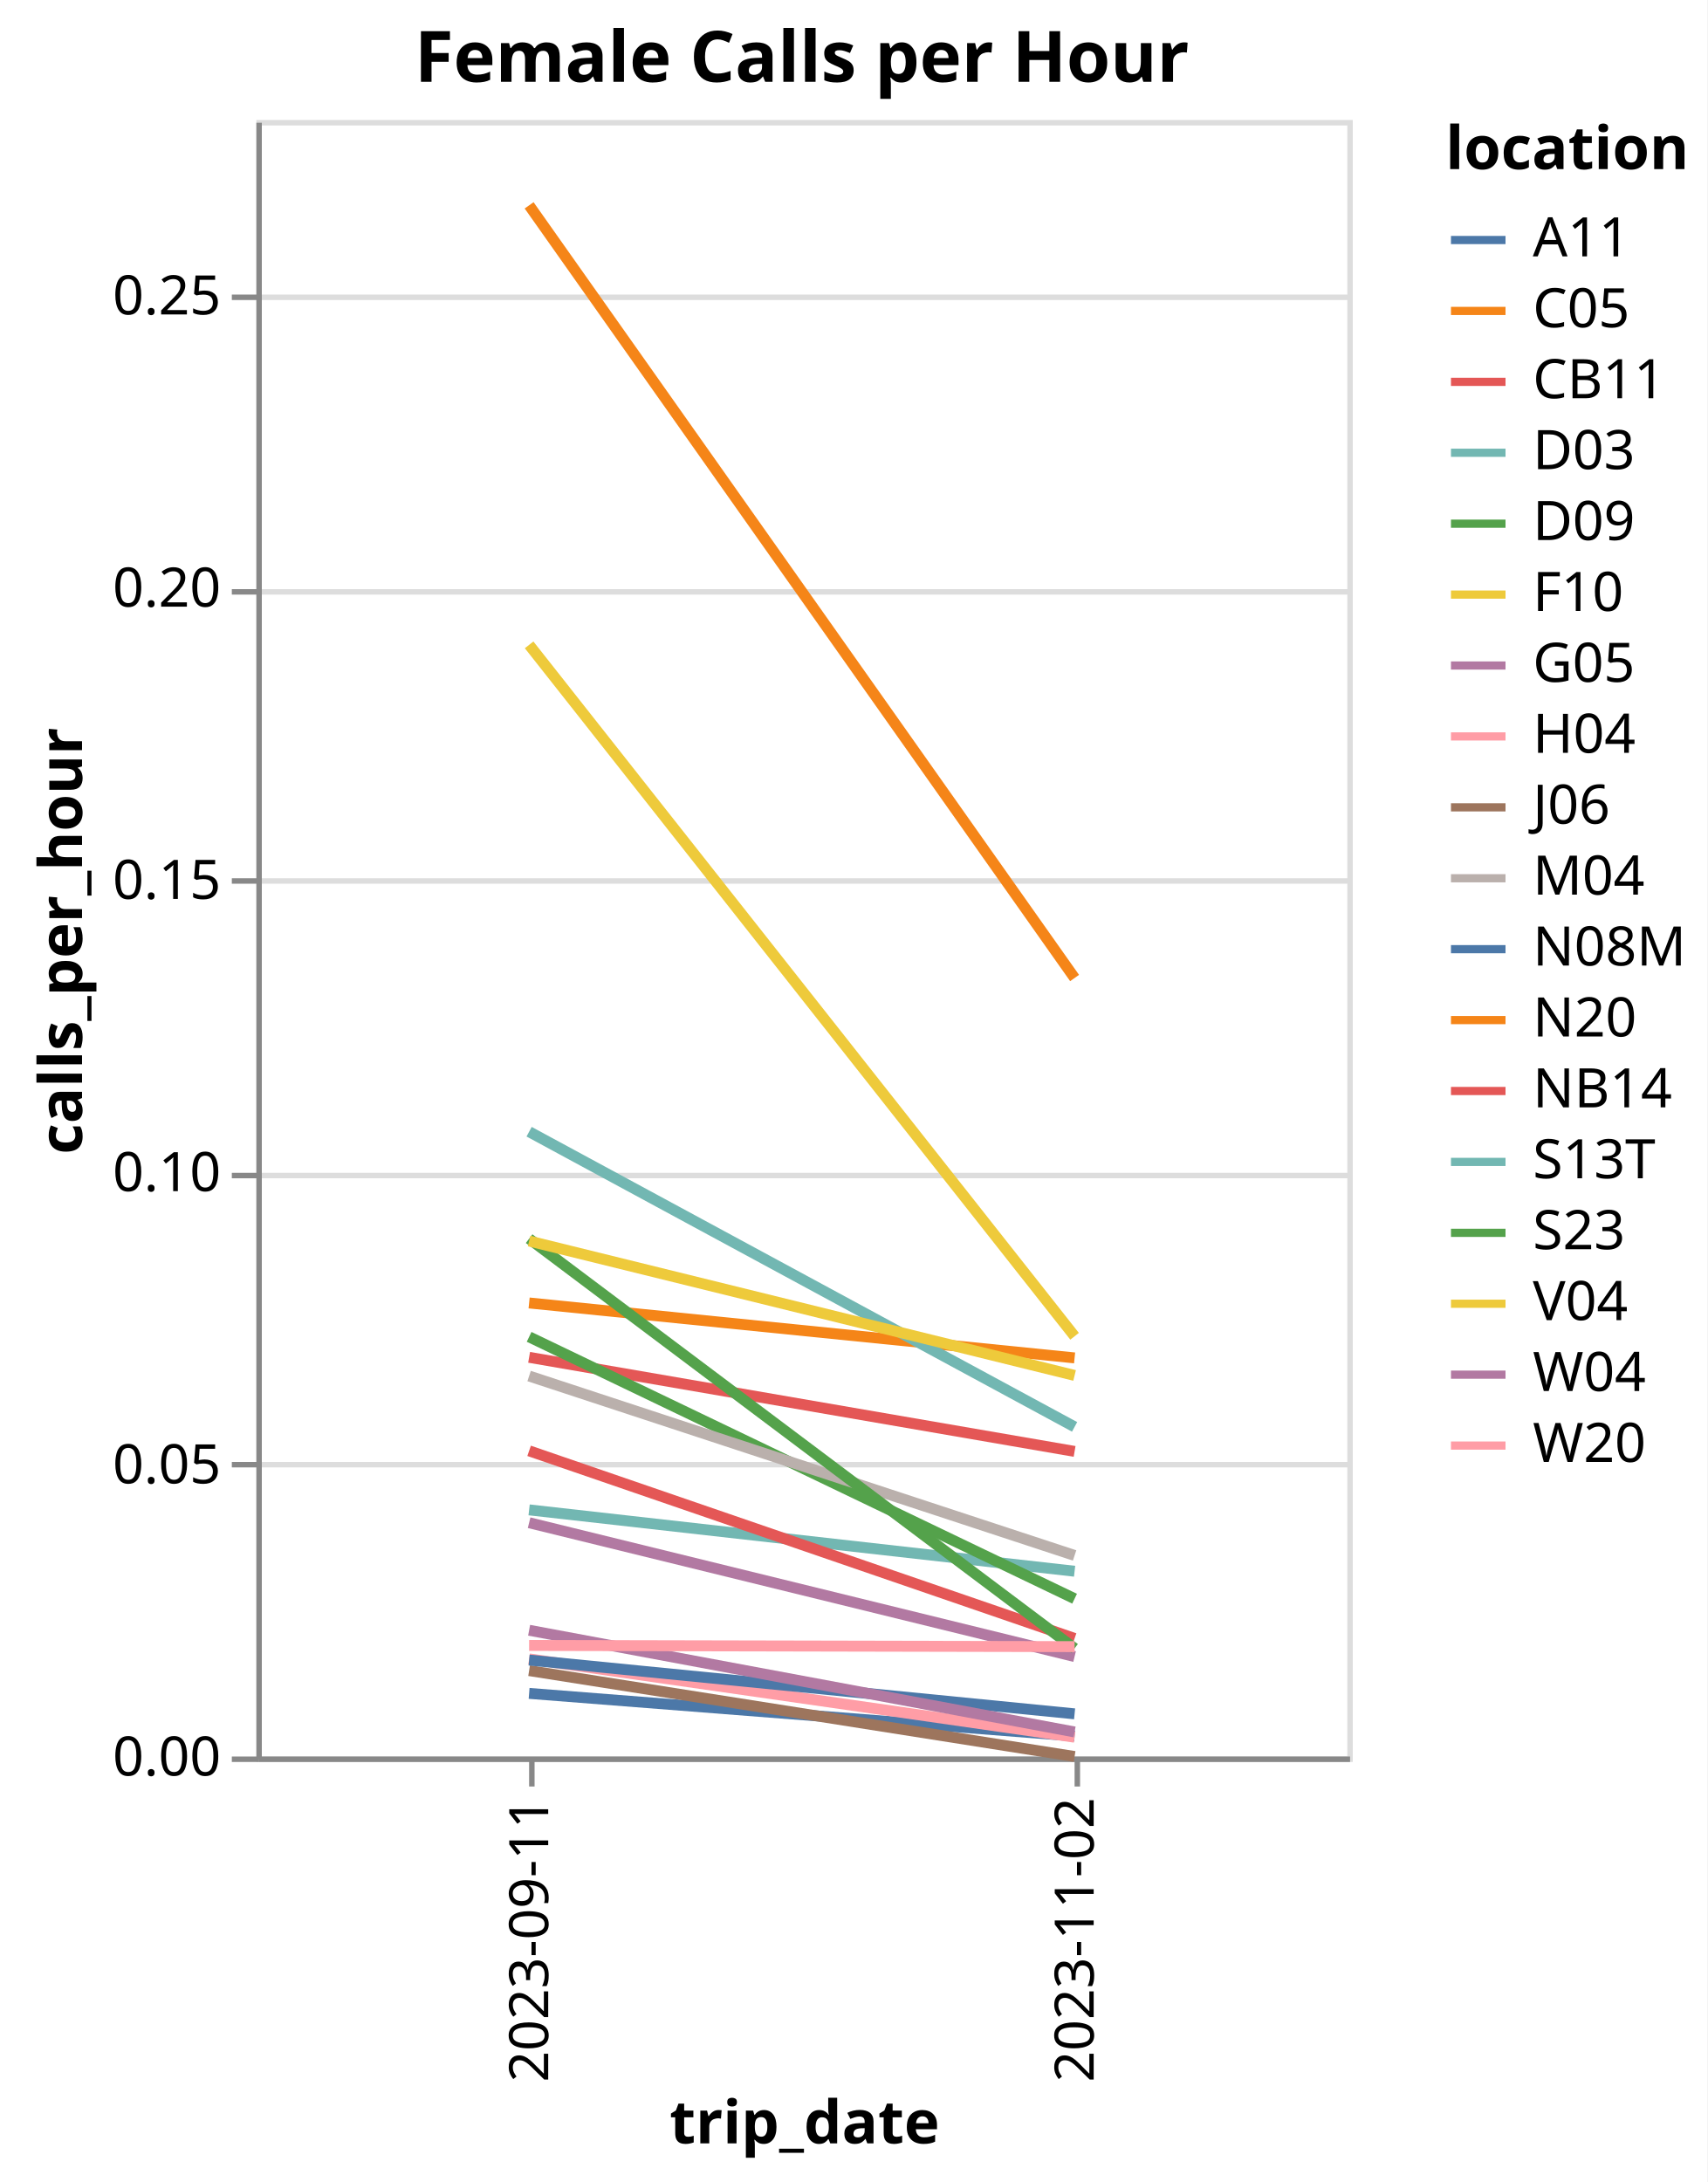
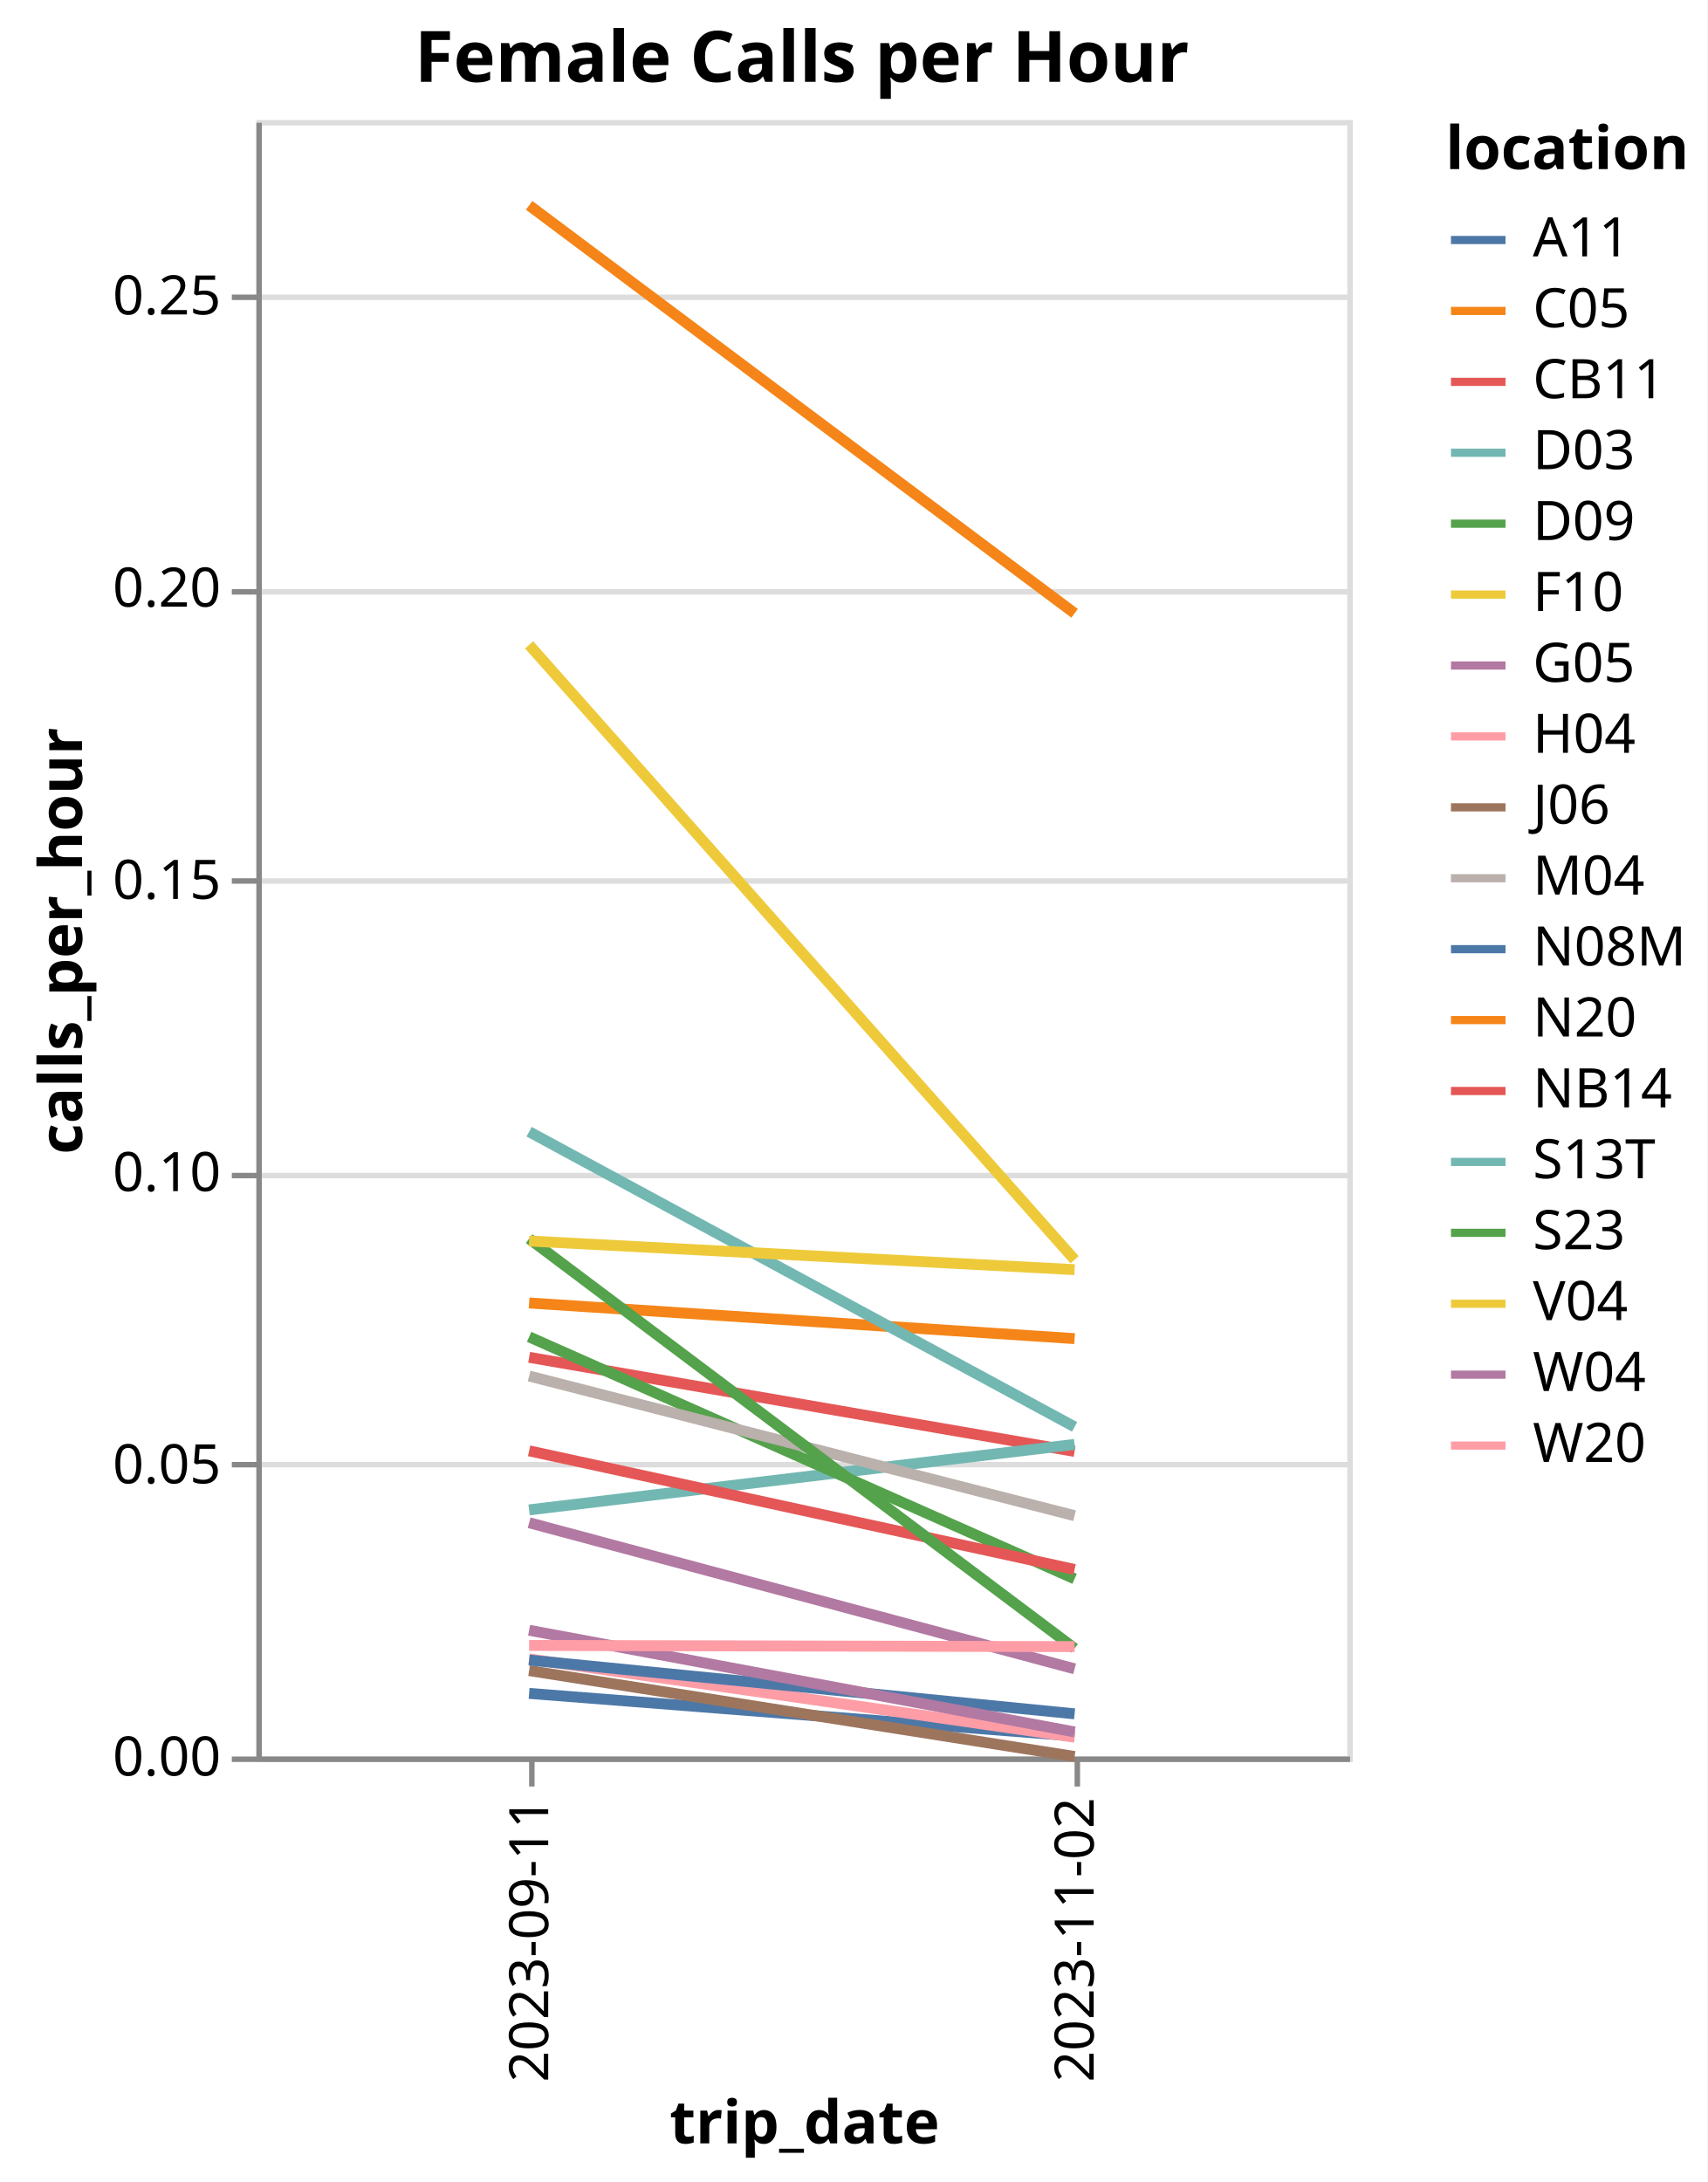
<svg xmlns="http://www.w3.org/2000/svg" version="1.1" class="marks" width="313" height="400" viewBox="0 0 313 400">
  <rect width="313" height="400" fill="white" />
  <g fill="none" stroke-miterlimit="10" transform="translate(47,22)">
    <g class="mark-group role-frame root" role="graphics-object" aria-roledescription="group mark container">
      <g transform="translate(0,0)">
        <path class="background" aria-hidden="true" d="M0.5,0.5h200v300h-200Z" stroke="#ddd" />
        <g>
          <g class="mark-group role-axis" aria-hidden="true">
            <g transform="translate(0.5,0.5)">
              <path class="background" aria-hidden="true" d="M0,0h0v0h0Z" pointer-events="none" />
              <g>
                <g class="mark-rule role-axis-grid" pointer-events="none">
                  <line transform="translate(0,300)" x2="200" y2="0" stroke="#ddd" stroke-width="1" opacity="1" />
                  <line transform="translate(0,246)" x2="200" y2="0" stroke="#ddd" stroke-width="1" opacity="1" />
                  <line transform="translate(0,193)" x2="200" y2="0" stroke="#ddd" stroke-width="1" opacity="1" />
                  <line transform="translate(0,139)" x2="200" y2="0" stroke="#ddd" stroke-width="1" opacity="1" />
                  <line transform="translate(0,86)" x2="200" y2="0" stroke="#ddd" stroke-width="1" opacity="1" />
                  <line transform="translate(0,32)" x2="200" y2="0" stroke="#ddd" stroke-width="1" opacity="1" />
                </g>
              </g>
              <path class="foreground" aria-hidden="true" d="" pointer-events="none" display="none" />
            </g>
          </g>
          <g class="mark-group role-axis" role="graphics-symbol" aria-roledescription="axis" aria-label="X-axis titled 'trip_date' for a discrete scale with 2 values: 2023-09-11, 2023-11-02">
            <g transform="translate(0.5,300.5)">
              <path class="background" aria-hidden="true" d="M0,0h0v0h0Z" pointer-events="none" />
              <g>
                <g class="mark-rule role-axis-tick" pointer-events="none">
                  <line transform="translate(50,0)" x2="0" y2="5" stroke="#888" stroke-width="1" opacity="1" />
                  <line transform="translate(150,0)" x2="0" y2="5" stroke="#888" stroke-width="1" opacity="1" />
                </g>
                <g class="mark-text role-axis-label" pointer-events="none">
                  <text text-anchor="end" transform="translate(50,7) rotate(270) translate(0,3)" font-family="sans-serif" font-size="10px" fill="#000" opacity="1">2023-09-11</text>
                  <text text-anchor="end" transform="translate(150,7) rotate(270) translate(0,3)" font-family="sans-serif" font-size="10px" fill="#000" opacity="1">2023-11-02</text>
                </g>
                <g class="mark-rule role-axis-domain" pointer-events="none">
                  <line transform="translate(0,0)" x2="200" y2="0" stroke="#888" stroke-width="1" opacity="1" />
                </g>
                <g class="mark-text role-axis-title" pointer-events="none">
                  <text text-anchor="middle" transform="translate(100,70.41504)" font-family="sans-serif" font-size="11px" font-weight="bold" fill="#000" opacity="1">trip_date</text>
                </g>
              </g>
              <path class="foreground" aria-hidden="true" d="" pointer-events="none" display="none" />
            </g>
          </g>
          <g class="mark-group role-axis" role="graphics-symbol" aria-roledescription="axis" aria-label="Y-axis titled 'calls_per_hour' for a linear scale with values from 0.00 to 0.28">
            <g transform="translate(0.5,0.5)">
              <path class="background" aria-hidden="true" d="M0,0h0v0h0Z" pointer-events="none" />
              <g>
                <g class="mark-rule role-axis-tick" pointer-events="none">
                  <line transform="translate(0,300)" x2="-5" y2="0" stroke="#888" stroke-width="1" opacity="1" />
                  <line transform="translate(0,246)" x2="-5" y2="0" stroke="#888" stroke-width="1" opacity="1" />
                  <line transform="translate(0,193)" x2="-5" y2="0" stroke="#888" stroke-width="1" opacity="1" />
                  <line transform="translate(0,139)" x2="-5" y2="0" stroke="#888" stroke-width="1" opacity="1" />
                  <line transform="translate(0,86)" x2="-5" y2="0" stroke="#888" stroke-width="1" opacity="1" />
                  <line transform="translate(0,32)" x2="-5" y2="0" stroke="#888" stroke-width="1" opacity="1" />
                </g>
                <g class="mark-text role-axis-label" pointer-events="none">
                  <text text-anchor="end" transform="translate(-7,303)" font-family="sans-serif" font-size="10px" fill="#000" opacity="1">0.00</text>
                  <text text-anchor="end" transform="translate(-7,249.4286)" font-family="sans-serif" font-size="10px" fill="#000" opacity="1">0.05</text>
                  <text text-anchor="end" transform="translate(-7,195.8571)" font-family="sans-serif" font-size="10px" fill="#000" opacity="1">0.10</text>
                  <text text-anchor="end" transform="translate(-7,142.2857)" font-family="sans-serif" font-size="10px" fill="#000" opacity="1">0.15</text>
                  <text text-anchor="end" transform="translate(-7,88.71429)" font-family="sans-serif" font-size="10px" fill="#000" opacity="1">0.20</text>
                  <text text-anchor="end" transform="translate(-7,35.14286)" font-family="sans-serif" font-size="10px" fill="#000" opacity="1">0.25</text>
                </g>
                <g class="mark-rule role-axis-domain" pointer-events="none">
                  <line transform="translate(0,300)" x2="0" y2="-300" stroke="#888" stroke-width="1" opacity="1" />
                </g>
                <g class="mark-text role-axis-title" pointer-events="none">
                  <text text-anchor="middle" transform="translate(-30.46289,150) rotate(-90) translate(0,-2)" font-family="sans-serif" font-size="11px" font-weight="bold" fill="#000" opacity="1">calls_per_hour</text>
                </g>
              </g>
              <path class="foreground" aria-hidden="true" d="" pointer-events="none" display="none" />
            </g>
          </g>
          <g class="mark-group role-scope pathgroup" role="graphics-object" aria-roledescription="group mark container">
            <g transform="translate(0,0)">
              <path class="background" aria-hidden="true" d="M0,0h200v300h-200Z" />
              <g>
                <g class="mark-line role-mark marks" role="graphics-object" aria-roledescription="line mark container">
                  <path aria-label="trip_date: 2023-09-11; calls_per_hour: 0.0108; location: A11" role="graphics-symbol" aria-roledescription="line mark" d="M50,288.429L150,296.25" stroke="#4c78a8" stroke-width="2" />
                </g>
              </g>
              <path class="foreground" aria-hidden="true" d="" display="none" />
            </g>
            <g transform="translate(0,0)">
              <path class="background" aria-hidden="true" d="M0,0h200v300h-200Z" />
              <g>
                <g class="mark-line role-mark marks" role="graphics-object" aria-roledescription="line mark container">
-                   <path aria-label="trip_date: 2023-09-11; calls_per_hour: 0.2654; location: C05" role="graphics-symbol" aria-roledescription="line mark" d="M50,15.643L150,157.286" stroke="#f58518" stroke-width="2" />
+                   <path aria-label="trip_date: 2023-09-11; calls_per_hour: 0.2654; location: C05" role="graphics-symbol" aria-roledescription="line mark" d="M50,15.643L150,90.429" stroke="#f58518" stroke-width="2" />
                </g>
              </g>
              <path class="foreground" aria-hidden="true" d="" display="none" />
            </g>
            <g transform="translate(0,0)">
              <path class="background" aria-hidden="true" d="M0,0h200v300h-200Z" />
              <g>
                <g class="mark-line role-mark marks" role="graphics-object" aria-roledescription="line mark container">
                  <path aria-label="trip_date: 2023-09-11; calls_per_hour: 0.0683; location: CB11" role="graphics-symbol" aria-roledescription="line mark" d="M50,226.821L150,244.071" stroke="#e45756" stroke-width="2" />
                </g>
              </g>
              <path class="foreground" aria-hidden="true" d="" display="none" />
            </g>
            <g transform="translate(0,0)">
              <path class="background" aria-hidden="true" d="M0,0h200v300h-200Z" />
              <g>
                <g class="mark-line role-mark marks" role="graphics-object" aria-roledescription="line mark container">
-                   <path aria-label="trip_date: 2023-09-11; calls_per_hour: 0.0422; location: D03" role="graphics-symbol" aria-roledescription="line mark" d="M50,254.786L150,266.036" stroke="#72b7b2" stroke-width="2" />
-                 </g>
-               </g>
-               <path class="foreground" aria-hidden="true" d="" display="none" />
-             </g>
-             <g transform="translate(0,0)">
-               <path class="background" aria-hidden="true" d="M0,0h200v300h-200Z" />
-               <g>
-                 <g class="mark-line role-mark marks" role="graphics-object" aria-roledescription="line mark container">
-                   <path aria-label="trip_date: 2023-09-11; calls_per_hour: 0.0718; location: D09" role="graphics-symbol" aria-roledescription="line mark" d="M50,223.071L150,271.071" stroke="#54a24b" stroke-width="2" />
-                 </g>
-               </g>
-               <path class="foreground" aria-hidden="true" d="" display="none" />
-             </g>
-             <g transform="translate(0,0)">
-               <path class="background" aria-hidden="true" d="M0,0h200v300h-200Z" />
-               <g>
-                 <g class="mark-line role-mark marks" role="graphics-object" aria-roledescription="line mark container">
-                   <path aria-label="trip_date: 2023-09-11; calls_per_hour: 0.1902; location: F10" role="graphics-symbol" aria-roledescription="line mark" d="M50,96.214L150,222.964" stroke="#eeca3b" stroke-width="2" />
-                 </g>
-               </g>
-               <path class="foreground" aria-hidden="true" d="" display="none" />
-             </g>
-             <g transform="translate(0,0)">
-               <path class="background" aria-hidden="true" d="M0,0h200v300h-200Z" />
-               <g>
-                 <g class="mark-line role-mark marks" role="graphics-object" aria-roledescription="line mark container">
-                   <path aria-label="trip_date: 2023-09-11; calls_per_hour: 0.04; location: G05" role="graphics-symbol" aria-roledescription="line mark" d="M50,257.143L150,281.679" stroke="#b279a2" stroke-width="2" />
+                   <path aria-label="trip_date: 2023-09-11; calls_per_hour: 0.0422; location: D03" role="graphics-symbol" aria-roledescription="line mark" d="M50,254.786L150,242.786" stroke="#72b7b2" stroke-width="2" />
+                 </g>
+               </g>
+               <path class="foreground" aria-hidden="true" d="" display="none" />
+             </g>
+             <g transform="translate(0,0)">
+               <path class="background" aria-hidden="true" d="M0,0h200v300h-200Z" />
+               <g>
+                 <g class="mark-line role-mark marks" role="graphics-object" aria-roledescription="line mark container">
+                   <path aria-label="trip_date: 2023-09-11; calls_per_hour: 0.0718; location: D09" role="graphics-symbol" aria-roledescription="line mark" d="M50,223.071L150,267.429" stroke="#54a24b" stroke-width="2" />
+                 </g>
+               </g>
+               <path class="foreground" aria-hidden="true" d="" display="none" />
+             </g>
+             <g transform="translate(0,0)">
+               <path class="background" aria-hidden="true" d="M0,0h200v300h-200Z" />
+               <g>
+                 <g class="mark-line role-mark marks" role="graphics-object" aria-roledescription="line mark container">
+                   <path aria-label="trip_date: 2023-09-11; calls_per_hour: 0.1902; location: F10" role="graphics-symbol" aria-roledescription="line mark" d="M50,96.214L150,208.929" stroke="#eeca3b" stroke-width="2" />
+                 </g>
+               </g>
+               <path class="foreground" aria-hidden="true" d="" display="none" />
+             </g>
+             <g transform="translate(0,0)">
+               <path class="background" aria-hidden="true" d="M0,0h200v300h-200Z" />
+               <g>
+                 <g class="mark-line role-mark marks" role="graphics-object" aria-roledescription="line mark container">
+                   <path aria-label="trip_date: 2023-09-11; calls_per_hour: 0.04; location: G05" role="graphics-symbol" aria-roledescription="line mark" d="M50,257.143L150,283.929" stroke="#b279a2" stroke-width="2" />
                </g>
              </g>
              <path class="foreground" aria-hidden="true" d="" display="none" />
            </g>
            <g transform="translate(0,0)">
              <path class="background" aria-hidden="true" d="M0,0h200v300h-200Z" />
              <g>
                <g class="mark-line role-mark marks" role="graphics-object" aria-roledescription="line mark container">
                  <path aria-label="trip_date: 2023-09-11; calls_per_hour: 0.0167; location: H04" role="graphics-symbol" aria-roledescription="line mark" d="M50,282.107L150,296.464" stroke="#ff9da6" stroke-width="2" />
                </g>
              </g>
              <path class="foreground" aria-hidden="true" d="" display="none" />
            </g>
            <g transform="translate(0,0)">
              <path class="background" aria-hidden="true" d="M0,0h200v300h-200Z" />
              <g>
                <g class="mark-line role-mark marks" role="graphics-object" aria-roledescription="line mark container">
                  <path aria-label="trip_date: 2023-09-11; calls_per_hour: 0.0147; location: J06" role="graphics-symbol" aria-roledescription="line mark" d="M50,284.25L150,300" stroke="#9d755d" stroke-width="2" />
                </g>
              </g>
              <path class="foreground" aria-hidden="true" d="" display="none" />
            </g>
            <g transform="translate(0,0)">
              <path class="background" aria-hidden="true" d="M0,0h200v300h-200Z" />
              <g>
                <g class="mark-line role-mark marks" role="graphics-object" aria-roledescription="line mark container">
-                   <path aria-label="trip_date: 2023-09-11; calls_per_hour: 0.0651; location: M04" role="graphics-symbol" aria-roledescription="line mark" d="M50,230.25L150,263.143" stroke="#bab0ac" stroke-width="2" />
+                   <path aria-label="trip_date: 2023-09-11; calls_per_hour: 0.0651; location: M04" role="graphics-symbol" aria-roledescription="line mark" d="M50,230.25L150,255.857" stroke="#bab0ac" stroke-width="2" />
                </g>
              </g>
              <path class="foreground" aria-hidden="true" d="" display="none" />
            </g>
            <g transform="translate(0,0)">
              <path class="background" aria-hidden="true" d="M0,0h200v300h-200Z" />
              <g>
                <g class="mark-line role-mark marks" role="graphics-object" aria-roledescription="line mark container">
                  <path aria-label="trip_date: 2023-09-11; calls_per_hour: 0.0165; location: N08M" role="graphics-symbol" aria-roledescription="line mark" d="M50,282.321L150,292.179" stroke="#4c78a8" stroke-width="2" />
                </g>
              </g>
              <path class="foreground" aria-hidden="true" d="" display="none" />
            </g>
            <g transform="translate(0,0)">
              <path class="background" aria-hidden="true" d="M0,0h200v300h-200Z" />
              <g>
                <g class="mark-line role-mark marks" role="graphics-object" aria-roledescription="line mark container">
-                   <path aria-label="trip_date: 2023-09-11; calls_per_hour: 0.0776; location: N20" role="graphics-symbol" aria-roledescription="line mark" d="M50,216.857L150,226.929" stroke="#f58518" stroke-width="2" />
-                 </g>
-               </g>
-               <path class="foreground" aria-hidden="true" d="" display="none" />
-             </g>
-             <g transform="translate(0,0)">
-               <path class="background" aria-hidden="true" d="M0,0h200v300h-200Z" />
-               <g>
-                 <g class="mark-line role-mark marks" role="graphics-object" aria-roledescription="line mark container">
-                   <path aria-label="trip_date: 2023-09-11; calls_per_hour: 0.0523; location: NB14" role="graphics-symbol" aria-roledescription="line mark" d="M50,243.964L150,278.357" stroke="#e45756" stroke-width="2" />
+                   <path aria-label="trip_date: 2023-09-11; calls_per_hour: 0.0776; location: N20" role="graphics-symbol" aria-roledescription="line mark" d="M50,216.857L150,223.393" stroke="#f58518" stroke-width="2" />
+                 </g>
+               </g>
+               <path class="foreground" aria-hidden="true" d="" display="none" />
+             </g>
+             <g transform="translate(0,0)">
+               <path class="background" aria-hidden="true" d="M0,0h200v300h-200Z" />
+               <g>
+                 <g class="mark-line role-mark marks" role="graphics-object" aria-roledescription="line mark container">
+                   <path aria-label="trip_date: 2023-09-11; calls_per_hour: 0.0523; location: NB14" role="graphics-symbol" aria-roledescription="line mark" d="M50,243.964L150,265.714" stroke="#e45756" stroke-width="2" />
                </g>
              </g>
              <path class="foreground" aria-hidden="true" d="" display="none" />
            </g>
            <g transform="translate(0,0)">
              <path class="background" aria-hidden="true" d="M0,0h200v300h-200Z" />
              <g>
                <g class="mark-line role-mark marks" role="graphics-object" aria-roledescription="line mark container">
                  <path aria-label="trip_date: 2023-09-11; calls_per_hour: 0.1069; location: S13T" role="graphics-symbol" aria-roledescription="line mark" d="M50,185.464L150,239.571" stroke="#72b7b2" stroke-width="2" />
                </g>
              </g>
              <path class="foreground" aria-hidden="true" d="" display="none" />
            </g>
            <g transform="translate(0,0)">
              <path class="background" aria-hidden="true" d="M0,0h200v300h-200Z" />
              <g>
                <g class="mark-line role-mark marks" role="graphics-object" aria-roledescription="line mark container">
                  <path aria-label="trip_date: 2023-09-11; calls_per_hour: 0.0886; location: S23" role="graphics-symbol" aria-roledescription="line mark" d="M50,205.071L150,280.179" stroke="#54a24b" stroke-width="2" />
                </g>
              </g>
              <path class="foreground" aria-hidden="true" d="" display="none" />
            </g>
            <g transform="translate(0,0)">
              <path class="background" aria-hidden="true" d="M0,0h200v300h-200Z" />
              <g>
                <g class="mark-line role-mark marks" role="graphics-object" aria-roledescription="line mark container">
-                   <path aria-label="trip_date: 2023-09-11; calls_per_hour: 0.0882; location: V04" role="graphics-symbol" aria-roledescription="line mark" d="M50,205.5L150,230.143" stroke="#eeca3b" stroke-width="2" />
+                   <path aria-label="trip_date: 2023-09-11; calls_per_hour: 0.0882; location: V04" role="graphics-symbol" aria-roledescription="line mark" d="M50,205.5L150,210.75" stroke="#eeca3b" stroke-width="2" />
                </g>
              </g>
              <path class="foreground" aria-hidden="true" d="" display="none" />
            </g>
            <g transform="translate(0,0)">
              <path class="background" aria-hidden="true" d="M0,0h200v300h-200Z" />
              <g>
                <g class="mark-line role-mark marks" role="graphics-object" aria-roledescription="line mark container">
                  <path aria-label="trip_date: 2023-09-11; calls_per_hour: 0.0216; location: W04" role="graphics-symbol" aria-roledescription="line mark" d="M50,276.857L150,295.5" stroke="#b279a2" stroke-width="2" />
                </g>
              </g>
              <path class="foreground" aria-hidden="true" d="" display="none" />
            </g>
            <g transform="translate(0,0)">
              <path class="background" aria-hidden="true" d="M0,0h200v300h-200Z" />
              <g>
                <g class="mark-line role-mark marks" role="graphics-object" aria-roledescription="line mark container">
                  <path aria-label="trip_date: 2023-09-11; calls_per_hour: 0.019; location: W20" role="graphics-symbol" aria-roledescription="line mark" d="M50,279.643L150,279.857" stroke="#ff9da6" stroke-width="2" />
                </g>
              </g>
              <path class="foreground" aria-hidden="true" d="" display="none" />
            </g>
          </g>
          <g class="mark-group role-legend" role="graphics-symbol" aria-roledescription="legend" aria-label="Symbol legend titled 'location' for stroke color with 18 values: A11, C05, CB11, D03, D09, ending with W20">
            <g transform="translate(218,0)">
              <path class="background" aria-hidden="true" d="M0,0h43v248h-43Z" pointer-events="none" />
              <g>
                <g class="mark-group role-legend-entry">
                  <g transform="translate(0,16)">
                    <path class="background" aria-hidden="true" d="M0,0h0v0h0Z" pointer-events="none" />
                    <g>
                      <g class="mark-group role-scope" role="graphics-object" aria-roledescription="group mark container">
                        <g transform="translate(0,0)">
                          <path class="background" aria-hidden="true" d="M0,0h42.675v11h-42.675Z" pointer-events="none" opacity="1" />
                          <g>
                            <g class="mark-symbol role-legend-symbol" pointer-events="none">
                              <path transform="translate(6,6)" d="M-5,0L5,0" stroke="#4c78a8" stroke-width="1.5" opacity="1" />
                            </g>
                            <g class="mark-text role-legend-label" pointer-events="none">
                              <text text-anchor="start" transform="translate(16,9)" font-family="sans-serif" font-size="10px" fill="#000" opacity="1">A11</text>
                            </g>
                          </g>
                          <path class="foreground" aria-hidden="true" d="" pointer-events="none" display="none" />
                        </g>
                        <g transform="translate(0,13)">
                          <path class="background" aria-hidden="true" d="M0,0h42.675v11h-42.675Z" pointer-events="none" opacity="1" />
                          <g>
                            <g class="mark-symbol role-legend-symbol" pointer-events="none">
                              <path transform="translate(6,6)" d="M-5,0L5,0" stroke="#f58518" stroke-width="1.5" opacity="1" />
                            </g>
                            <g class="mark-text role-legend-label" pointer-events="none">
                              <text text-anchor="start" transform="translate(16,9)" font-family="sans-serif" font-size="10px" fill="#000" opacity="1">C05</text>
                            </g>
                          </g>
                          <path class="foreground" aria-hidden="true" d="" pointer-events="none" display="none" />
                        </g>
                        <g transform="translate(0,26)">
                          <path class="background" aria-hidden="true" d="M0,0h42.675v11h-42.675Z" pointer-events="none" opacity="1" />
                          <g>
                            <g class="mark-symbol role-legend-symbol" pointer-events="none">
                              <path transform="translate(6,6)" d="M-5,0L5,0" stroke="#e45756" stroke-width="1.5" opacity="1" />
                            </g>
                            <g class="mark-text role-legend-label" pointer-events="none">
                              <text text-anchor="start" transform="translate(16,9)" font-family="sans-serif" font-size="10px" fill="#000" opacity="1">CB11</text>
                            </g>
                          </g>
                          <path class="foreground" aria-hidden="true" d="" pointer-events="none" display="none" />
                        </g>
                        <g transform="translate(0,39)">
                          <path class="background" aria-hidden="true" d="M0,0h42.675v11h-42.675Z" pointer-events="none" opacity="1" />
                          <g>
                            <g class="mark-symbol role-legend-symbol" pointer-events="none">
                              <path transform="translate(6,6)" d="M-5,0L5,0" stroke="#72b7b2" stroke-width="1.5" opacity="1" />
                            </g>
                            <g class="mark-text role-legend-label" pointer-events="none">
                              <text text-anchor="start" transform="translate(16,9)" font-family="sans-serif" font-size="10px" fill="#000" opacity="1">D03</text>
                            </g>
                          </g>
                          <path class="foreground" aria-hidden="true" d="" pointer-events="none" display="none" />
                        </g>
                        <g transform="translate(0,52)">
                          <path class="background" aria-hidden="true" d="M0,0h42.675v11h-42.675Z" pointer-events="none" opacity="1" />
                          <g>
                            <g class="mark-symbol role-legend-symbol" pointer-events="none">
                              <path transform="translate(6,6)" d="M-5,0L5,0" stroke="#54a24b" stroke-width="1.5" opacity="1" />
                            </g>
                            <g class="mark-text role-legend-label" pointer-events="none">
                              <text text-anchor="start" transform="translate(16,9)" font-family="sans-serif" font-size="10px" fill="#000" opacity="1">D09</text>
                            </g>
                          </g>
                          <path class="foreground" aria-hidden="true" d="" pointer-events="none" display="none" />
                        </g>
                        <g transform="translate(0,65)">
                          <path class="background" aria-hidden="true" d="M0,0h42.675v11h-42.675Z" pointer-events="none" opacity="1" />
                          <g>
                            <g class="mark-symbol role-legend-symbol" pointer-events="none">
                              <path transform="translate(6,6)" d="M-5,0L5,0" stroke="#eeca3b" stroke-width="1.5" opacity="1" />
                            </g>
                            <g class="mark-text role-legend-label" pointer-events="none">
                              <text text-anchor="start" transform="translate(16,9)" font-family="sans-serif" font-size="10px" fill="#000" opacity="1">F10</text>
                            </g>
                          </g>
                          <path class="foreground" aria-hidden="true" d="" pointer-events="none" display="none" />
                        </g>
                        <g transform="translate(0,78)">
                          <path class="background" aria-hidden="true" d="M0,0h42.675v11h-42.675Z" pointer-events="none" opacity="1" />
                          <g>
                            <g class="mark-symbol role-legend-symbol" pointer-events="none">
                              <path transform="translate(6,6)" d="M-5,0L5,0" stroke="#b279a2" stroke-width="1.5" opacity="1" />
                            </g>
                            <g class="mark-text role-legend-label" pointer-events="none">
                              <text text-anchor="start" transform="translate(16,9)" font-family="sans-serif" font-size="10px" fill="#000" opacity="1">G05</text>
                            </g>
                          </g>
                          <path class="foreground" aria-hidden="true" d="" pointer-events="none" display="none" />
                        </g>
                        <g transform="translate(0,91)">
                          <path class="background" aria-hidden="true" d="M0,0h42.675v11h-42.675Z" pointer-events="none" opacity="1" />
                          <g>
                            <g class="mark-symbol role-legend-symbol" pointer-events="none">
                              <path transform="translate(6,6)" d="M-5,0L5,0" stroke="#ff9da6" stroke-width="1.5" opacity="1" />
                            </g>
                            <g class="mark-text role-legend-label" pointer-events="none">
                              <text text-anchor="start" transform="translate(16,9)" font-family="sans-serif" font-size="10px" fill="#000" opacity="1">H04</text>
                            </g>
                          </g>
                          <path class="foreground" aria-hidden="true" d="" pointer-events="none" display="none" />
                        </g>
                        <g transform="translate(0,104)">
                          <path class="background" aria-hidden="true" d="M0,0h42.675v11h-42.675Z" pointer-events="none" opacity="1" />
                          <g>
                            <g class="mark-symbol role-legend-symbol" pointer-events="none">
                              <path transform="translate(6,6)" d="M-5,0L5,0" stroke="#9d755d" stroke-width="1.5" opacity="1" />
                            </g>
                            <g class="mark-text role-legend-label" pointer-events="none">
                              <text text-anchor="start" transform="translate(16,9)" font-family="sans-serif" font-size="10px" fill="#000" opacity="1">J06</text>
                            </g>
                          </g>
                          <path class="foreground" aria-hidden="true" d="" pointer-events="none" display="none" />
                        </g>
                        <g transform="translate(0,117)">
                          <path class="background" aria-hidden="true" d="M0,0h42.675v11h-42.675Z" pointer-events="none" opacity="1" />
                          <g>
                            <g class="mark-symbol role-legend-symbol" pointer-events="none">
                              <path transform="translate(6,6)" d="M-5,0L5,0" stroke="#bab0ac" stroke-width="1.5" opacity="1" />
                            </g>
                            <g class="mark-text role-legend-label" pointer-events="none">
                              <text text-anchor="start" transform="translate(16,9)" font-family="sans-serif" font-size="10px" fill="#000" opacity="1">M04</text>
                            </g>
                          </g>
                          <path class="foreground" aria-hidden="true" d="" pointer-events="none" display="none" />
                        </g>
                        <g transform="translate(0,130)">
                          <path class="background" aria-hidden="true" d="M0,0h42.675v11h-42.675Z" pointer-events="none" opacity="1" />
                          <g>
                            <g class="mark-symbol role-legend-symbol" pointer-events="none">
                              <path transform="translate(6,6)" d="M-5,0L5,0" stroke="#4c78a8" stroke-width="1.5" opacity="1" />
                            </g>
                            <g class="mark-text role-legend-label" pointer-events="none">
                              <text text-anchor="start" transform="translate(16,9)" font-family="sans-serif" font-size="10px" fill="#000" opacity="1">N08M</text>
                            </g>
                          </g>
                          <path class="foreground" aria-hidden="true" d="" pointer-events="none" display="none" />
                        </g>
                        <g transform="translate(0,143)">
                          <path class="background" aria-hidden="true" d="M0,0h42.675v11h-42.675Z" pointer-events="none" opacity="1" />
                          <g>
                            <g class="mark-symbol role-legend-symbol" pointer-events="none">
                              <path transform="translate(6,6)" d="M-5,0L5,0" stroke="#f58518" stroke-width="1.5" opacity="1" />
                            </g>
                            <g class="mark-text role-legend-label" pointer-events="none">
                              <text text-anchor="start" transform="translate(16,9)" font-family="sans-serif" font-size="10px" fill="#000" opacity="1">N20</text>
                            </g>
                          </g>
                          <path class="foreground" aria-hidden="true" d="" pointer-events="none" display="none" />
                        </g>
                        <g transform="translate(0,156)">
                          <path class="background" aria-hidden="true" d="M0,0h42.675v11h-42.675Z" pointer-events="none" opacity="1" />
                          <g>
                            <g class="mark-symbol role-legend-symbol" pointer-events="none">
                              <path transform="translate(6,6)" d="M-5,0L5,0" stroke="#e45756" stroke-width="1.5" opacity="1" />
                            </g>
                            <g class="mark-text role-legend-label" pointer-events="none">
                              <text text-anchor="start" transform="translate(16,9)" font-family="sans-serif" font-size="10px" fill="#000" opacity="1">NB14</text>
                            </g>
                          </g>
                          <path class="foreground" aria-hidden="true" d="" pointer-events="none" display="none" />
                        </g>
                        <g transform="translate(0,169)">
                          <path class="background" aria-hidden="true" d="M0,0h42.675v11h-42.675Z" pointer-events="none" opacity="1" />
                          <g>
                            <g class="mark-symbol role-legend-symbol" pointer-events="none">
                              <path transform="translate(6,6)" d="M-5,0L5,0" stroke="#72b7b2" stroke-width="1.5" opacity="1" />
                            </g>
                            <g class="mark-text role-legend-label" pointer-events="none">
                              <text text-anchor="start" transform="translate(16,9)" font-family="sans-serif" font-size="10px" fill="#000" opacity="1">S13T</text>
                            </g>
                          </g>
                          <path class="foreground" aria-hidden="true" d="" pointer-events="none" display="none" />
                        </g>
                        <g transform="translate(0,182)">
                          <path class="background" aria-hidden="true" d="M0,0h42.675v11h-42.675Z" pointer-events="none" opacity="1" />
                          <g>
                            <g class="mark-symbol role-legend-symbol" pointer-events="none">
                              <path transform="translate(6,6)" d="M-5,0L5,0" stroke="#54a24b" stroke-width="1.5" opacity="1" />
                            </g>
                            <g class="mark-text role-legend-label" pointer-events="none">
                              <text text-anchor="start" transform="translate(16,9)" font-family="sans-serif" font-size="10px" fill="#000" opacity="1">S23</text>
                            </g>
                          </g>
                          <path class="foreground" aria-hidden="true" d="" pointer-events="none" display="none" />
                        </g>
                        <g transform="translate(0,195)">
                          <path class="background" aria-hidden="true" d="M0,0h42.675v11h-42.675Z" pointer-events="none" opacity="1" />
                          <g>
                            <g class="mark-symbol role-legend-symbol" pointer-events="none">
                              <path transform="translate(6,6)" d="M-5,0L5,0" stroke="#eeca3b" stroke-width="1.5" opacity="1" />
                            </g>
                            <g class="mark-text role-legend-label" pointer-events="none">
                              <text text-anchor="start" transform="translate(16,9)" font-family="sans-serif" font-size="10px" fill="#000" opacity="1">V04</text>
                            </g>
                          </g>
                          <path class="foreground" aria-hidden="true" d="" pointer-events="none" display="none" />
                        </g>
                        <g transform="translate(0,208)">
                          <path class="background" aria-hidden="true" d="M0,0h42.675v11h-42.675Z" pointer-events="none" opacity="1" />
                          <g>
                            <g class="mark-symbol role-legend-symbol" pointer-events="none">
                              <path transform="translate(6,6)" d="M-5,0L5,0" stroke="#b279a2" stroke-width="1.5" opacity="1" />
                            </g>
                            <g class="mark-text role-legend-label" pointer-events="none">
                              <text text-anchor="start" transform="translate(16,9)" font-family="sans-serif" font-size="10px" fill="#000" opacity="1">W04</text>
                            </g>
                          </g>
                          <path class="foreground" aria-hidden="true" d="" pointer-events="none" display="none" />
                        </g>
                        <g transform="translate(0,221)">
                          <path class="background" aria-hidden="true" d="M0,0h42.675v11h-42.675Z" pointer-events="none" opacity="1" />
                          <g>
                            <g class="mark-symbol role-legend-symbol" pointer-events="none">
                              <path transform="translate(6,6)" d="M-5,0L5,0" stroke="#ff9da6" stroke-width="1.5" opacity="1" />
                            </g>
                            <g class="mark-text role-legend-label" pointer-events="none">
                              <text text-anchor="start" transform="translate(16,9)" font-family="sans-serif" font-size="10px" fill="#000" opacity="1">W20</text>
                            </g>
                          </g>
                          <path class="foreground" aria-hidden="true" d="" pointer-events="none" display="none" />
                        </g>
                      </g>
                    </g>
                    <path class="foreground" aria-hidden="true" d="" pointer-events="none" display="none" />
                  </g>
                </g>
                <g class="mark-text role-legend-title" pointer-events="none">
                  <text text-anchor="start" transform="translate(0,9)" font-family="sans-serif" font-size="11px" font-weight="bold" fill="#000" opacity="1">location</text>
                </g>
              </g>
              <path class="foreground" aria-hidden="true" d="" pointer-events="none" display="none" />
            </g>
          </g>
          <g class="mark-group role-title">
            <g transform="translate(100,-17)">
              <path class="background" aria-hidden="true" d="M0,0h0v0h0Z" pointer-events="none" />
              <g>
                <g class="mark-text role-title-text" role="graphics-symbol" aria-roledescription="title" aria-label="Title text 'Female Calls per Hour'" pointer-events="none">
                  <text text-anchor="middle" transform="translate(0,10)" font-family="sans-serif" font-size="13px" font-weight="bold" fill="#000" opacity="1">Female Calls per Hour</text>
                </g>
              </g>
              <path class="foreground" aria-hidden="true" d="" pointer-events="none" display="none" />
            </g>
          </g>
        </g>
        <path class="foreground" aria-hidden="true" d="" display="none" />
      </g>
    </g>
  </g>
</svg>
